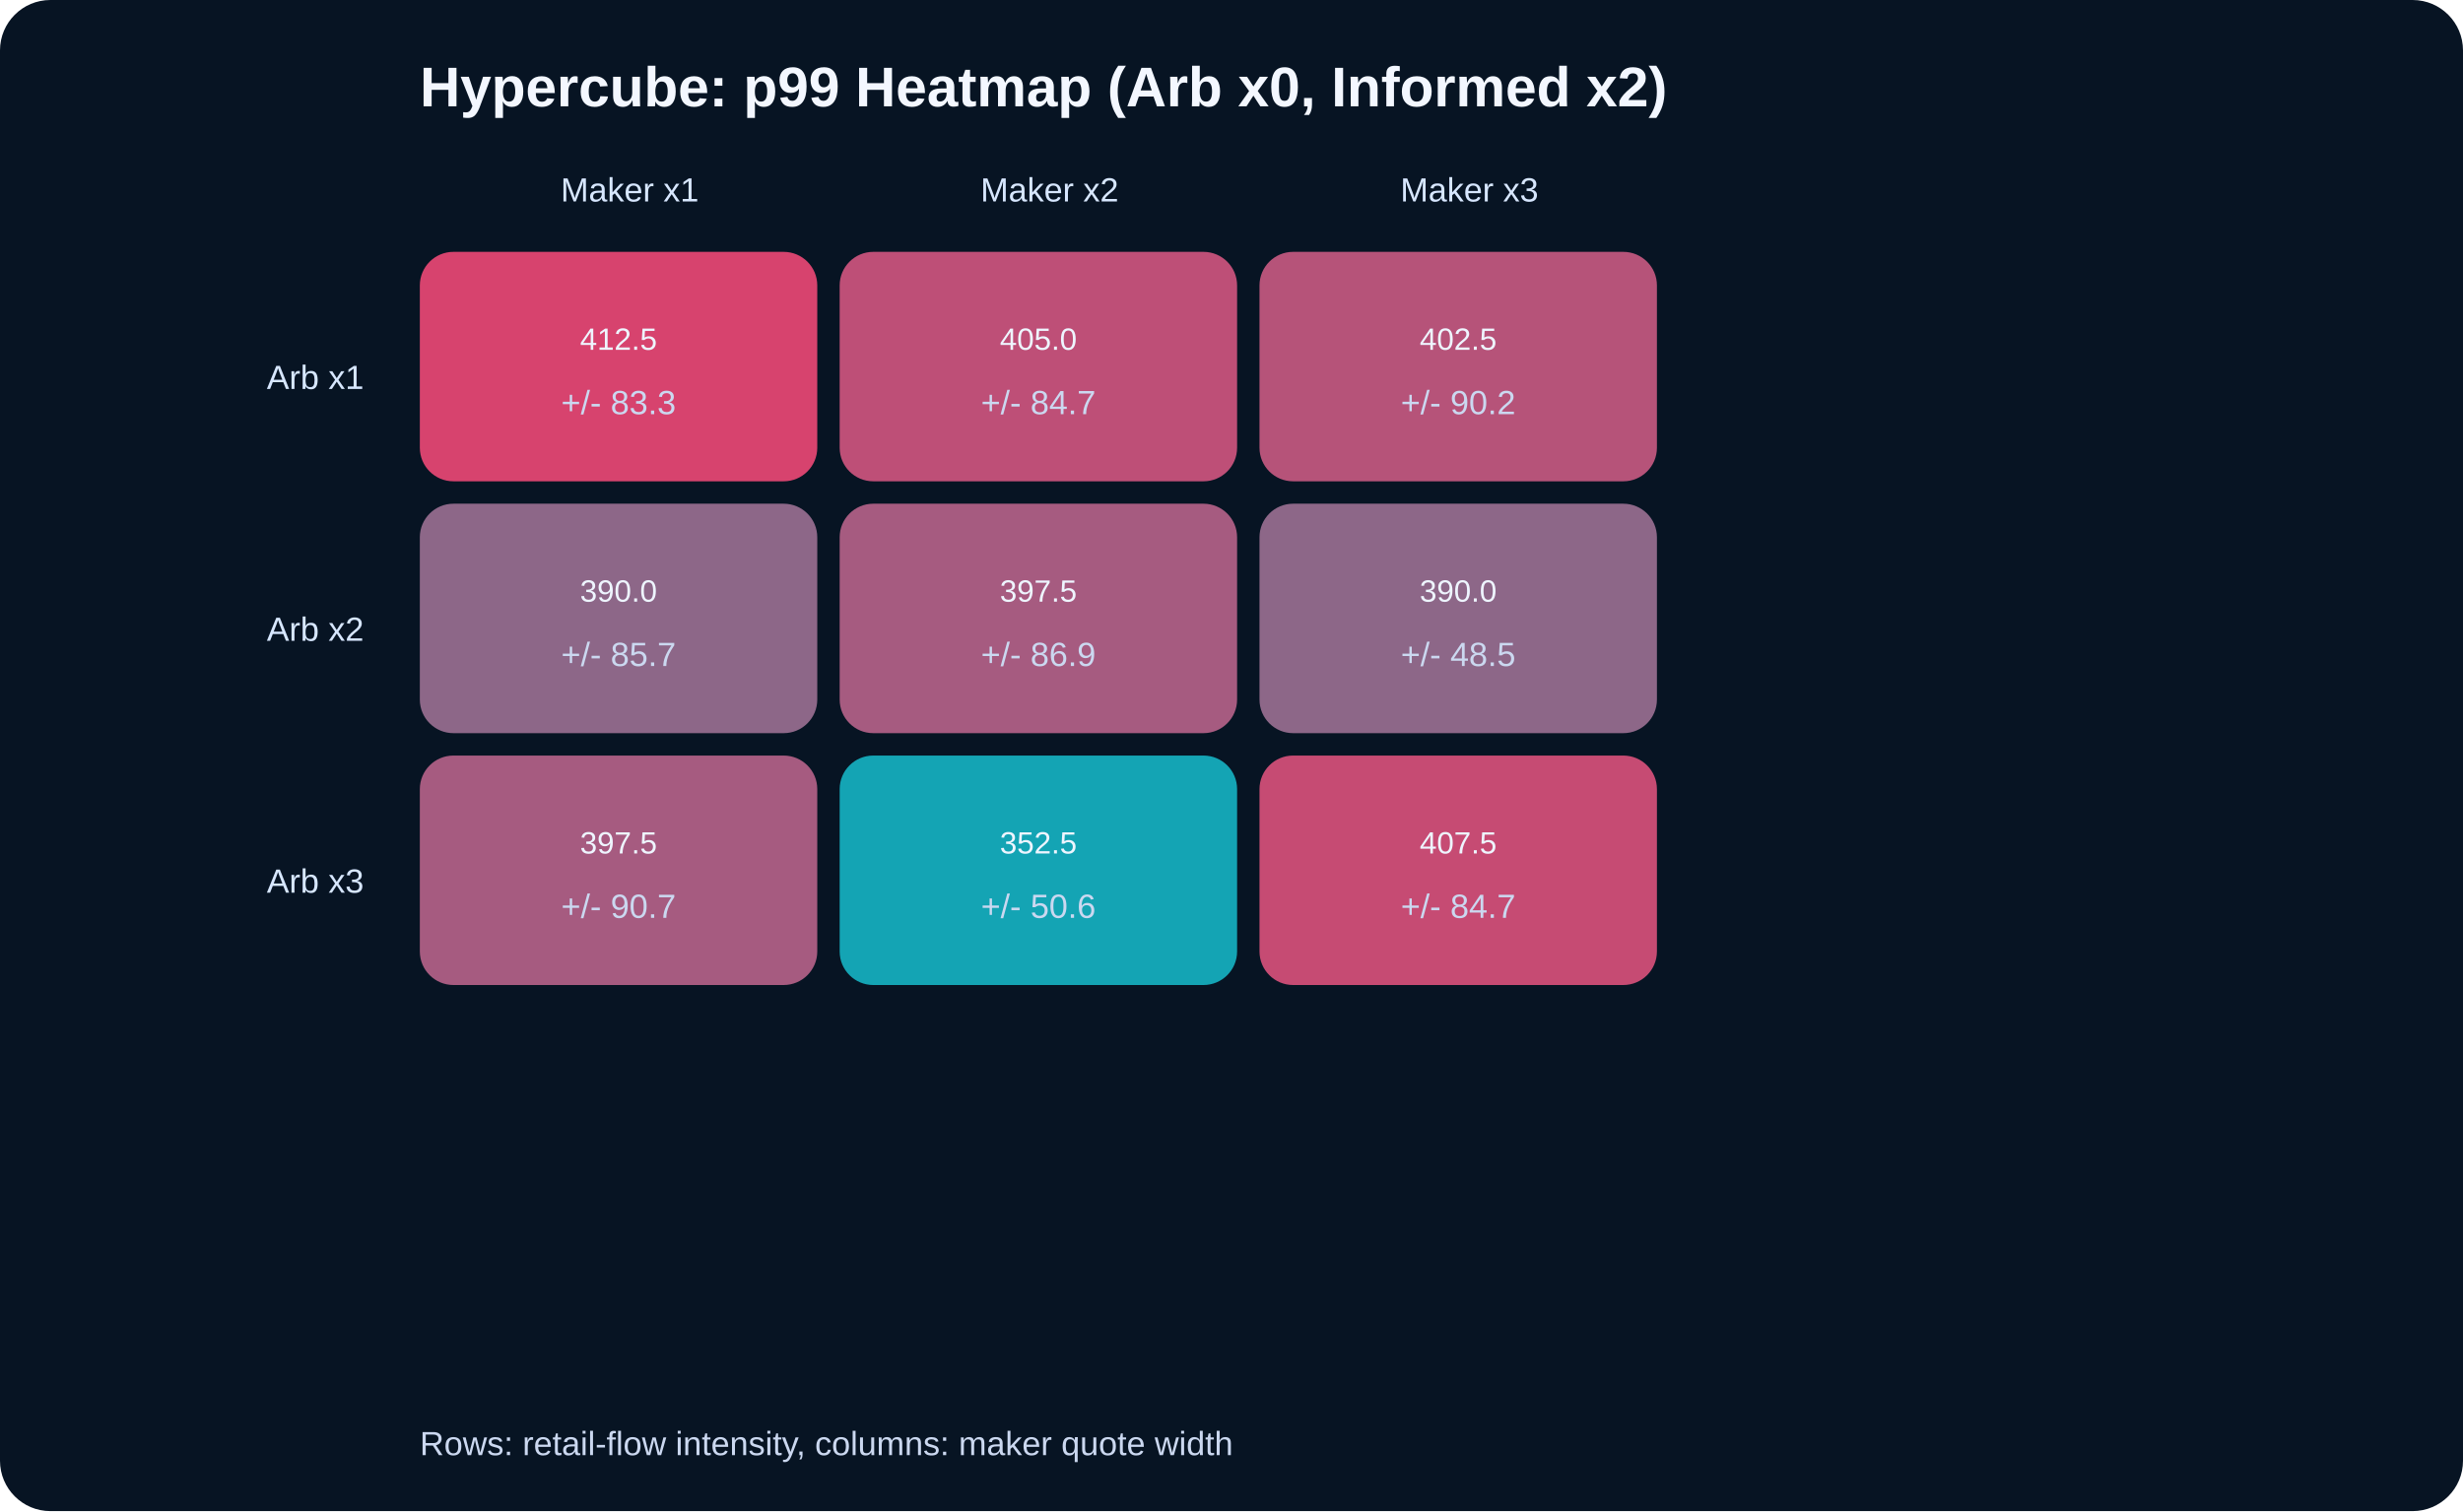
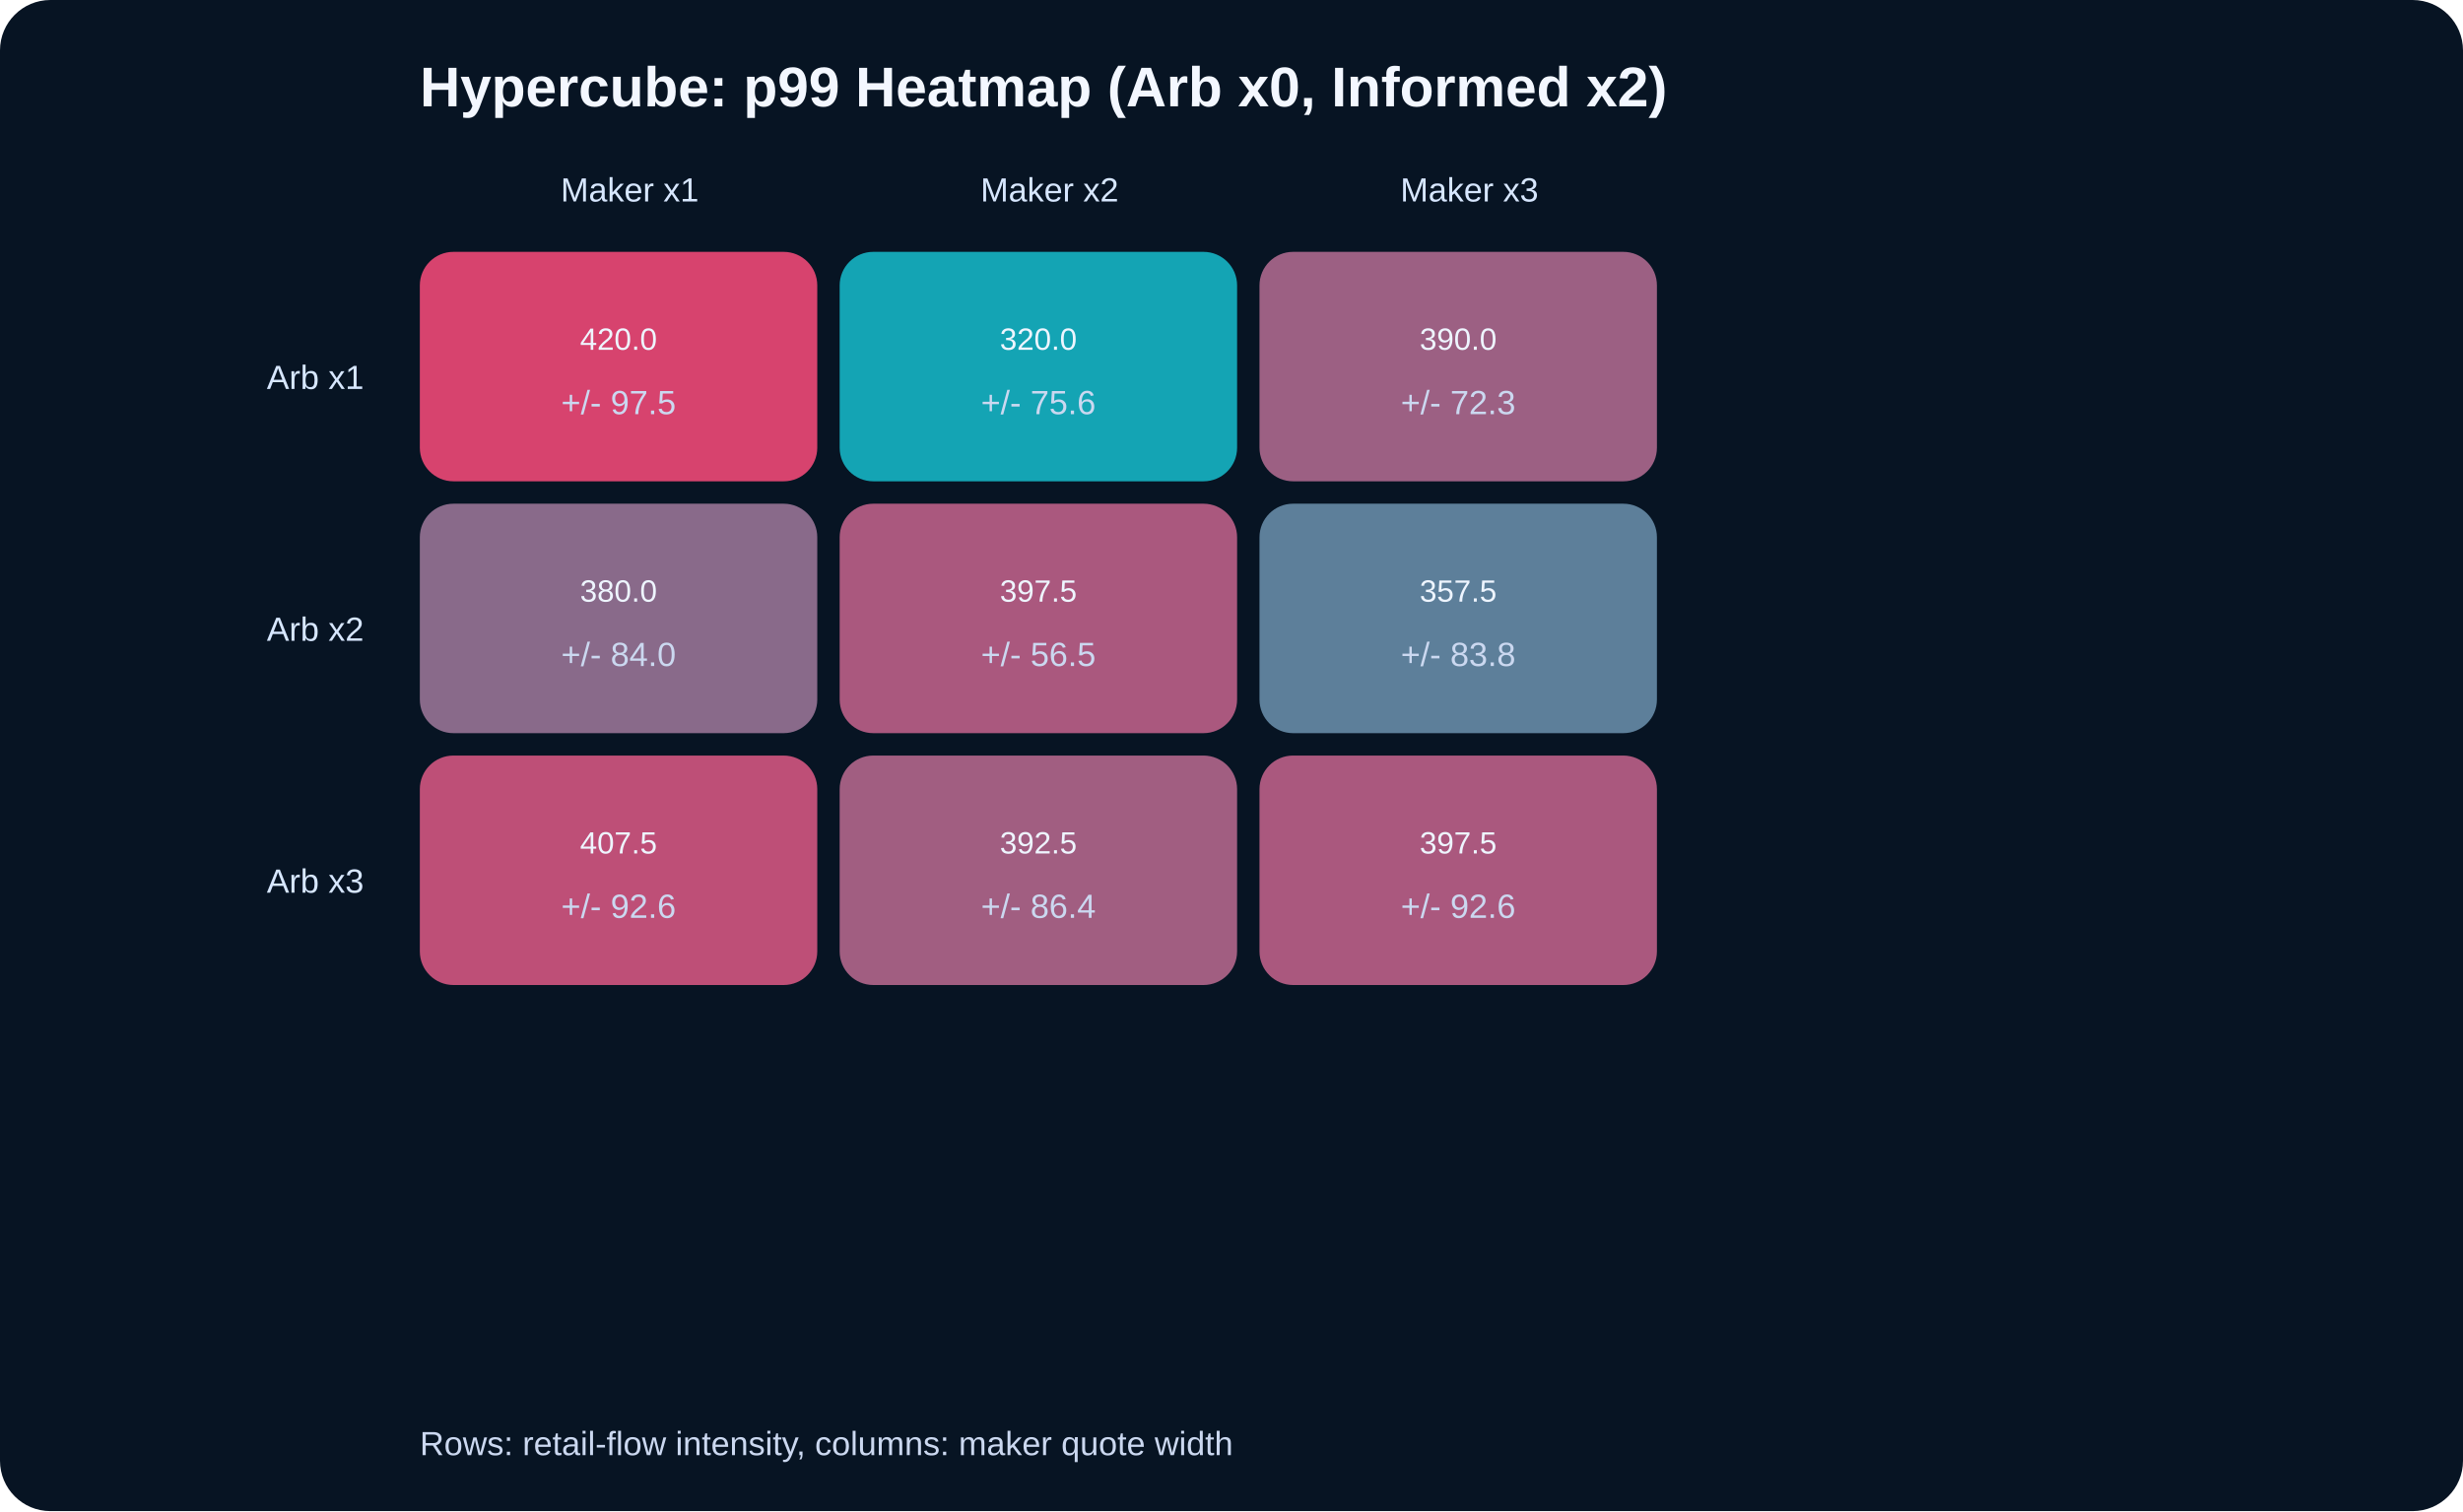
<svg xmlns="http://www.w3.org/2000/svg" width="880" height="540" viewBox="0 0 880 540" role="img">
  <style>.title{font:700 20px Arial; fill:#f3f7ff;}.label{font:12px Arial; fill:#cbd8f0;}.value{font:11px Arial; fill:#eef5ff;}.axis{stroke:#4d6387; stroke-width:1;}.grid{stroke:#20324d; stroke-width:1; opacity:.8;}.legend{font:12px Arial; fill:#d7e7ff;}.bg{fill:#071423;}.err{stroke:#dbeafe; stroke-width:1.5;}</style>
  <rect class="bg" x="0" y="0" width="880" height="540" rx="18" />
  <text class="title" x="150" y="38">Hypercube: p99 Heatmap (Arb x0, Informed x2)</text>
  <text class="label" x="150" y="520">Rows: retail-flow intensity, columns: maker quote width</text>
  <text class="legend" x="225.0" y="72" text-anchor="middle">Maker x1</text>
  <text class="legend" x="375.0" y="72" text-anchor="middle">Maker x2</text>
  <text class="legend" x="525.0" y="72" text-anchor="middle">Maker x3</text>
  <text class="legend" x="130" y="139.0" text-anchor="end">Arb x1</text>
  <rect x="150" y="90" width="142" height="82" fill="#f24a78" rx="12" opacity="0.88" />
-   <text class="value" x="221.0" y="125.0" text-anchor="middle">412.5</text>
-   <text class="label" x="221.0" y="148.0" text-anchor="middle">+/- 83.3</text>
-   <rect x="300" y="90" width="142" height="82" fill="#d65782" rx="12" opacity="0.88" />
-   <text class="value" x="371.0" y="125.0" text-anchor="middle">405.0</text>
-   <text class="label" x="371.0" y="148.0" text-anchor="middle">+/- 84.7</text>
-   <rect x="450" y="90" width="142" height="82" fill="#cd5c85" rx="12" opacity="0.88" />
-   <text class="value" x="521.0" y="125.0" text-anchor="middle">402.5</text>
-   <text class="label" x="521.0" y="148.0" text-anchor="middle">+/- 90.2</text>
+   <text class="value" x="221.0" y="125.0" text-anchor="middle">420.0</text>
+   <text class="label" x="221.0" y="148.0" text-anchor="middle">+/- 97.5</text>
+   <rect x="300" y="90" width="142" height="82" fill="#16b8c8" rx="12" opacity="0.88" />
+   <text class="value" x="371.0" y="125.0" text-anchor="middle">320.0</text>
+   <text class="label" x="371.0" y="148.0" text-anchor="middle">+/- 75.6</text>
+   <rect x="450" y="90" width="142" height="82" fill="#b06b90" rx="12" opacity="0.88" />
+   <text class="value" x="521.0" y="125.0" text-anchor="middle">390.0</text>
+   <text class="label" x="521.0" y="148.0" text-anchor="middle">+/- 72.3</text>
  <text class="legend" x="130" y="229.0" text-anchor="end">Arb x2</text>
-   <rect x="150" y="180" width="142" height="82" fill="#9f7396" rx="12" opacity="0.88" />
-   <text class="value" x="221.0" y="215.0" text-anchor="middle">390.0</text>
-   <text class="label" x="221.0" y="238.0" text-anchor="middle">+/- 85.7</text>
-   <rect x="300" y="180" width="142" height="82" fill="#bb658c" rx="12" opacity="0.88" />
+   <rect x="150" y="180" width="142" height="82" fill="#9a7698" rx="12" opacity="0.88" />
+   <text class="value" x="221.0" y="215.0" text-anchor="middle">380.0</text>
+   <text class="label" x="221.0" y="238.0" text-anchor="middle">+/- 84.0</text>
+   <rect x="300" y="180" width="142" height="82" fill="#c0628a" rx="12" opacity="0.88" />
  <text class="value" x="371.0" y="215.0" text-anchor="middle">397.5</text>
-   <text class="label" x="371.0" y="238.0" text-anchor="middle">+/- 86.9</text>
-   <rect x="450" y="180" width="142" height="82" fill="#9f7396" rx="12" opacity="0.88" />
-   <text class="value" x="521.0" y="215.0" text-anchor="middle">390.0</text>
-   <text class="label" x="521.0" y="238.0" text-anchor="middle">+/- 48.5</text>
+   <text class="label" x="371.0" y="238.0" text-anchor="middle">+/- 56.5</text>
+   <rect x="450" y="180" width="142" height="82" fill="#688eaa" rx="12" opacity="0.88" />
+   <text class="value" x="521.0" y="215.0" text-anchor="middle">357.5</text>
+   <text class="label" x="521.0" y="238.0" text-anchor="middle">+/- 83.8</text>
  <text class="legend" x="130" y="319.0" text-anchor="end">Arb x3</text>
-   <rect x="150" y="270" width="142" height="82" fill="#bb658c" rx="12" opacity="0.88" />
-   <text class="value" x="221.0" y="305.0" text-anchor="middle">397.5</text>
-   <text class="label" x="221.0" y="328.0" text-anchor="middle">+/- 90.7</text>
-   <rect x="300" y="270" width="142" height="82" fill="#16b8c8" rx="12" opacity="0.88" />
-   <text class="value" x="371.0" y="305.0" text-anchor="middle">352.5</text>
-   <text class="label" x="371.0" y="328.0" text-anchor="middle">+/- 50.6</text>
-   <rect x="450" y="270" width="142" height="82" fill="#df537e" rx="12" opacity="0.88" />
-   <text class="value" x="521.0" y="305.0" text-anchor="middle">407.5</text>
-   <text class="label" x="521.0" y="328.0" text-anchor="middle">+/- 84.7</text>
+   <rect x="150" y="270" width="142" height="82" fill="#d65782" rx="12" opacity="0.88" />
+   <text class="value" x="221.0" y="305.0" text-anchor="middle">407.5</text>
+   <text class="label" x="221.0" y="328.0" text-anchor="middle">+/- 92.6</text>
+   <rect x="300" y="270" width="142" height="82" fill="#b5688e" rx="12" opacity="0.88" />
+   <text class="value" x="371.0" y="305.0" text-anchor="middle">392.5</text>
+   <text class="label" x="371.0" y="328.0" text-anchor="middle">+/- 86.4</text>
+   <rect x="450" y="270" width="142" height="82" fill="#c0628a" rx="12" opacity="0.88" />
+   <text class="value" x="521.0" y="305.0" text-anchor="middle">397.5</text>
+   <text class="label" x="521.0" y="328.0" text-anchor="middle">+/- 92.6</text>
</svg>
